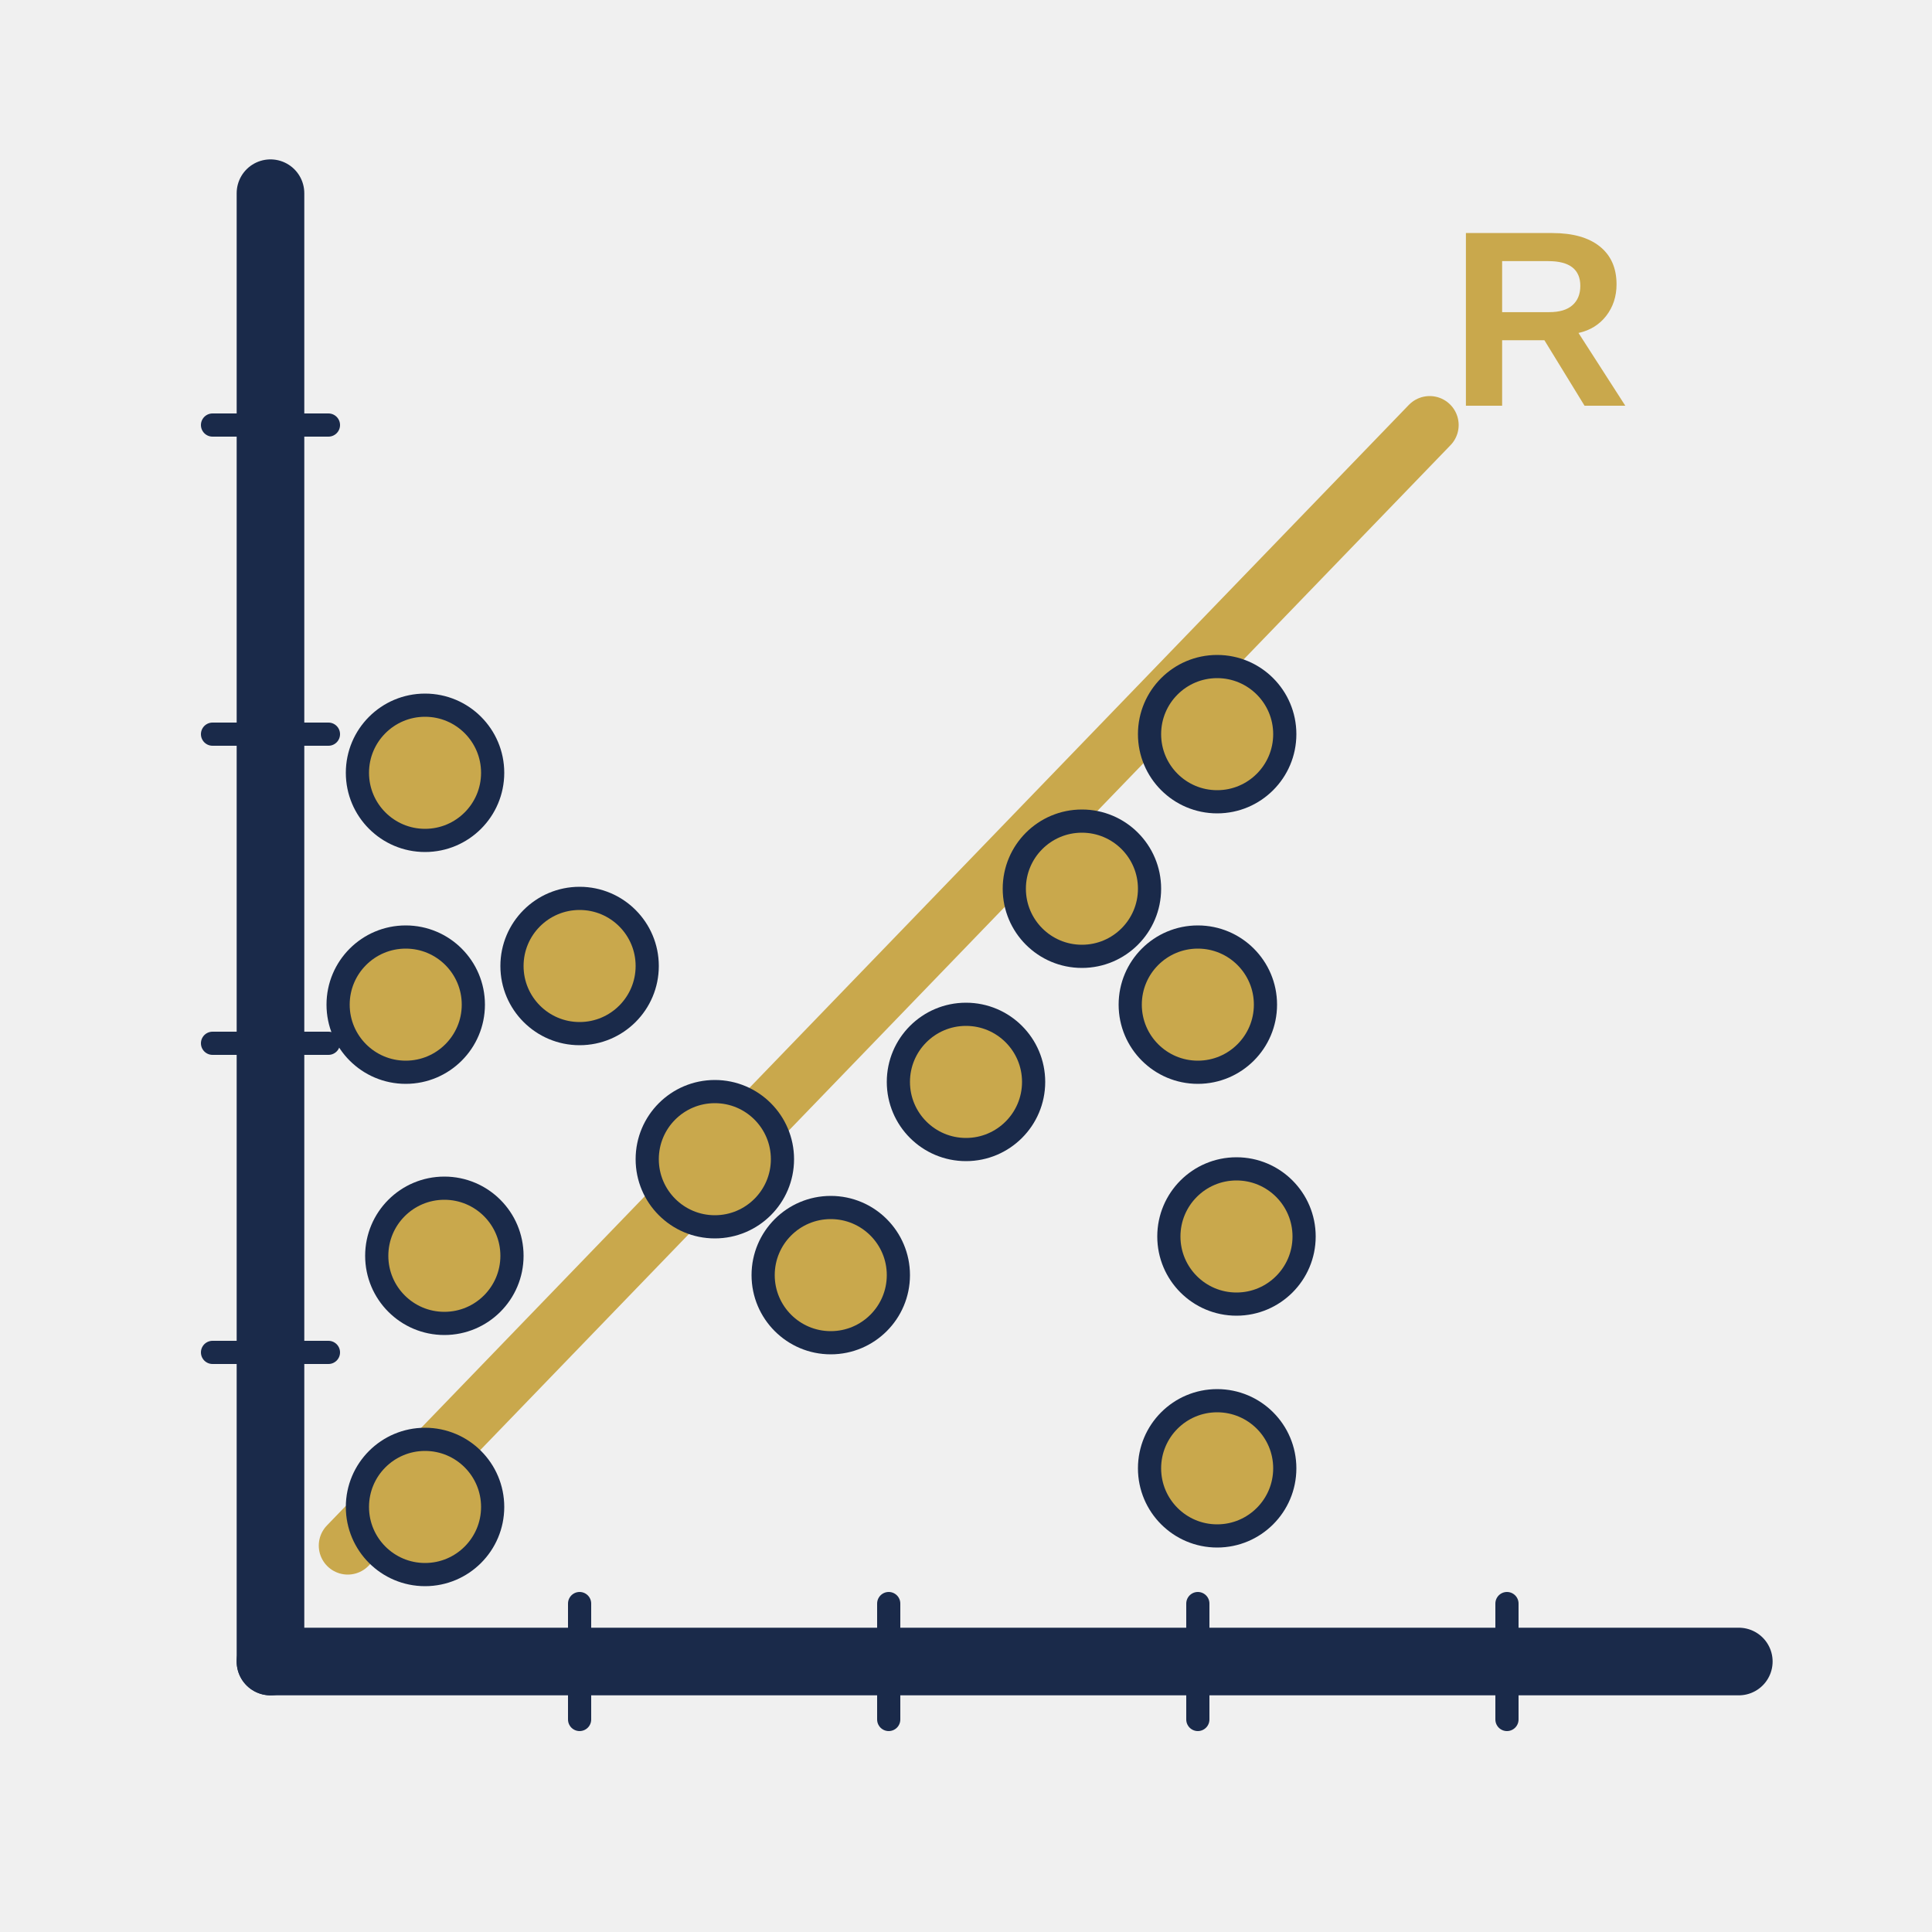
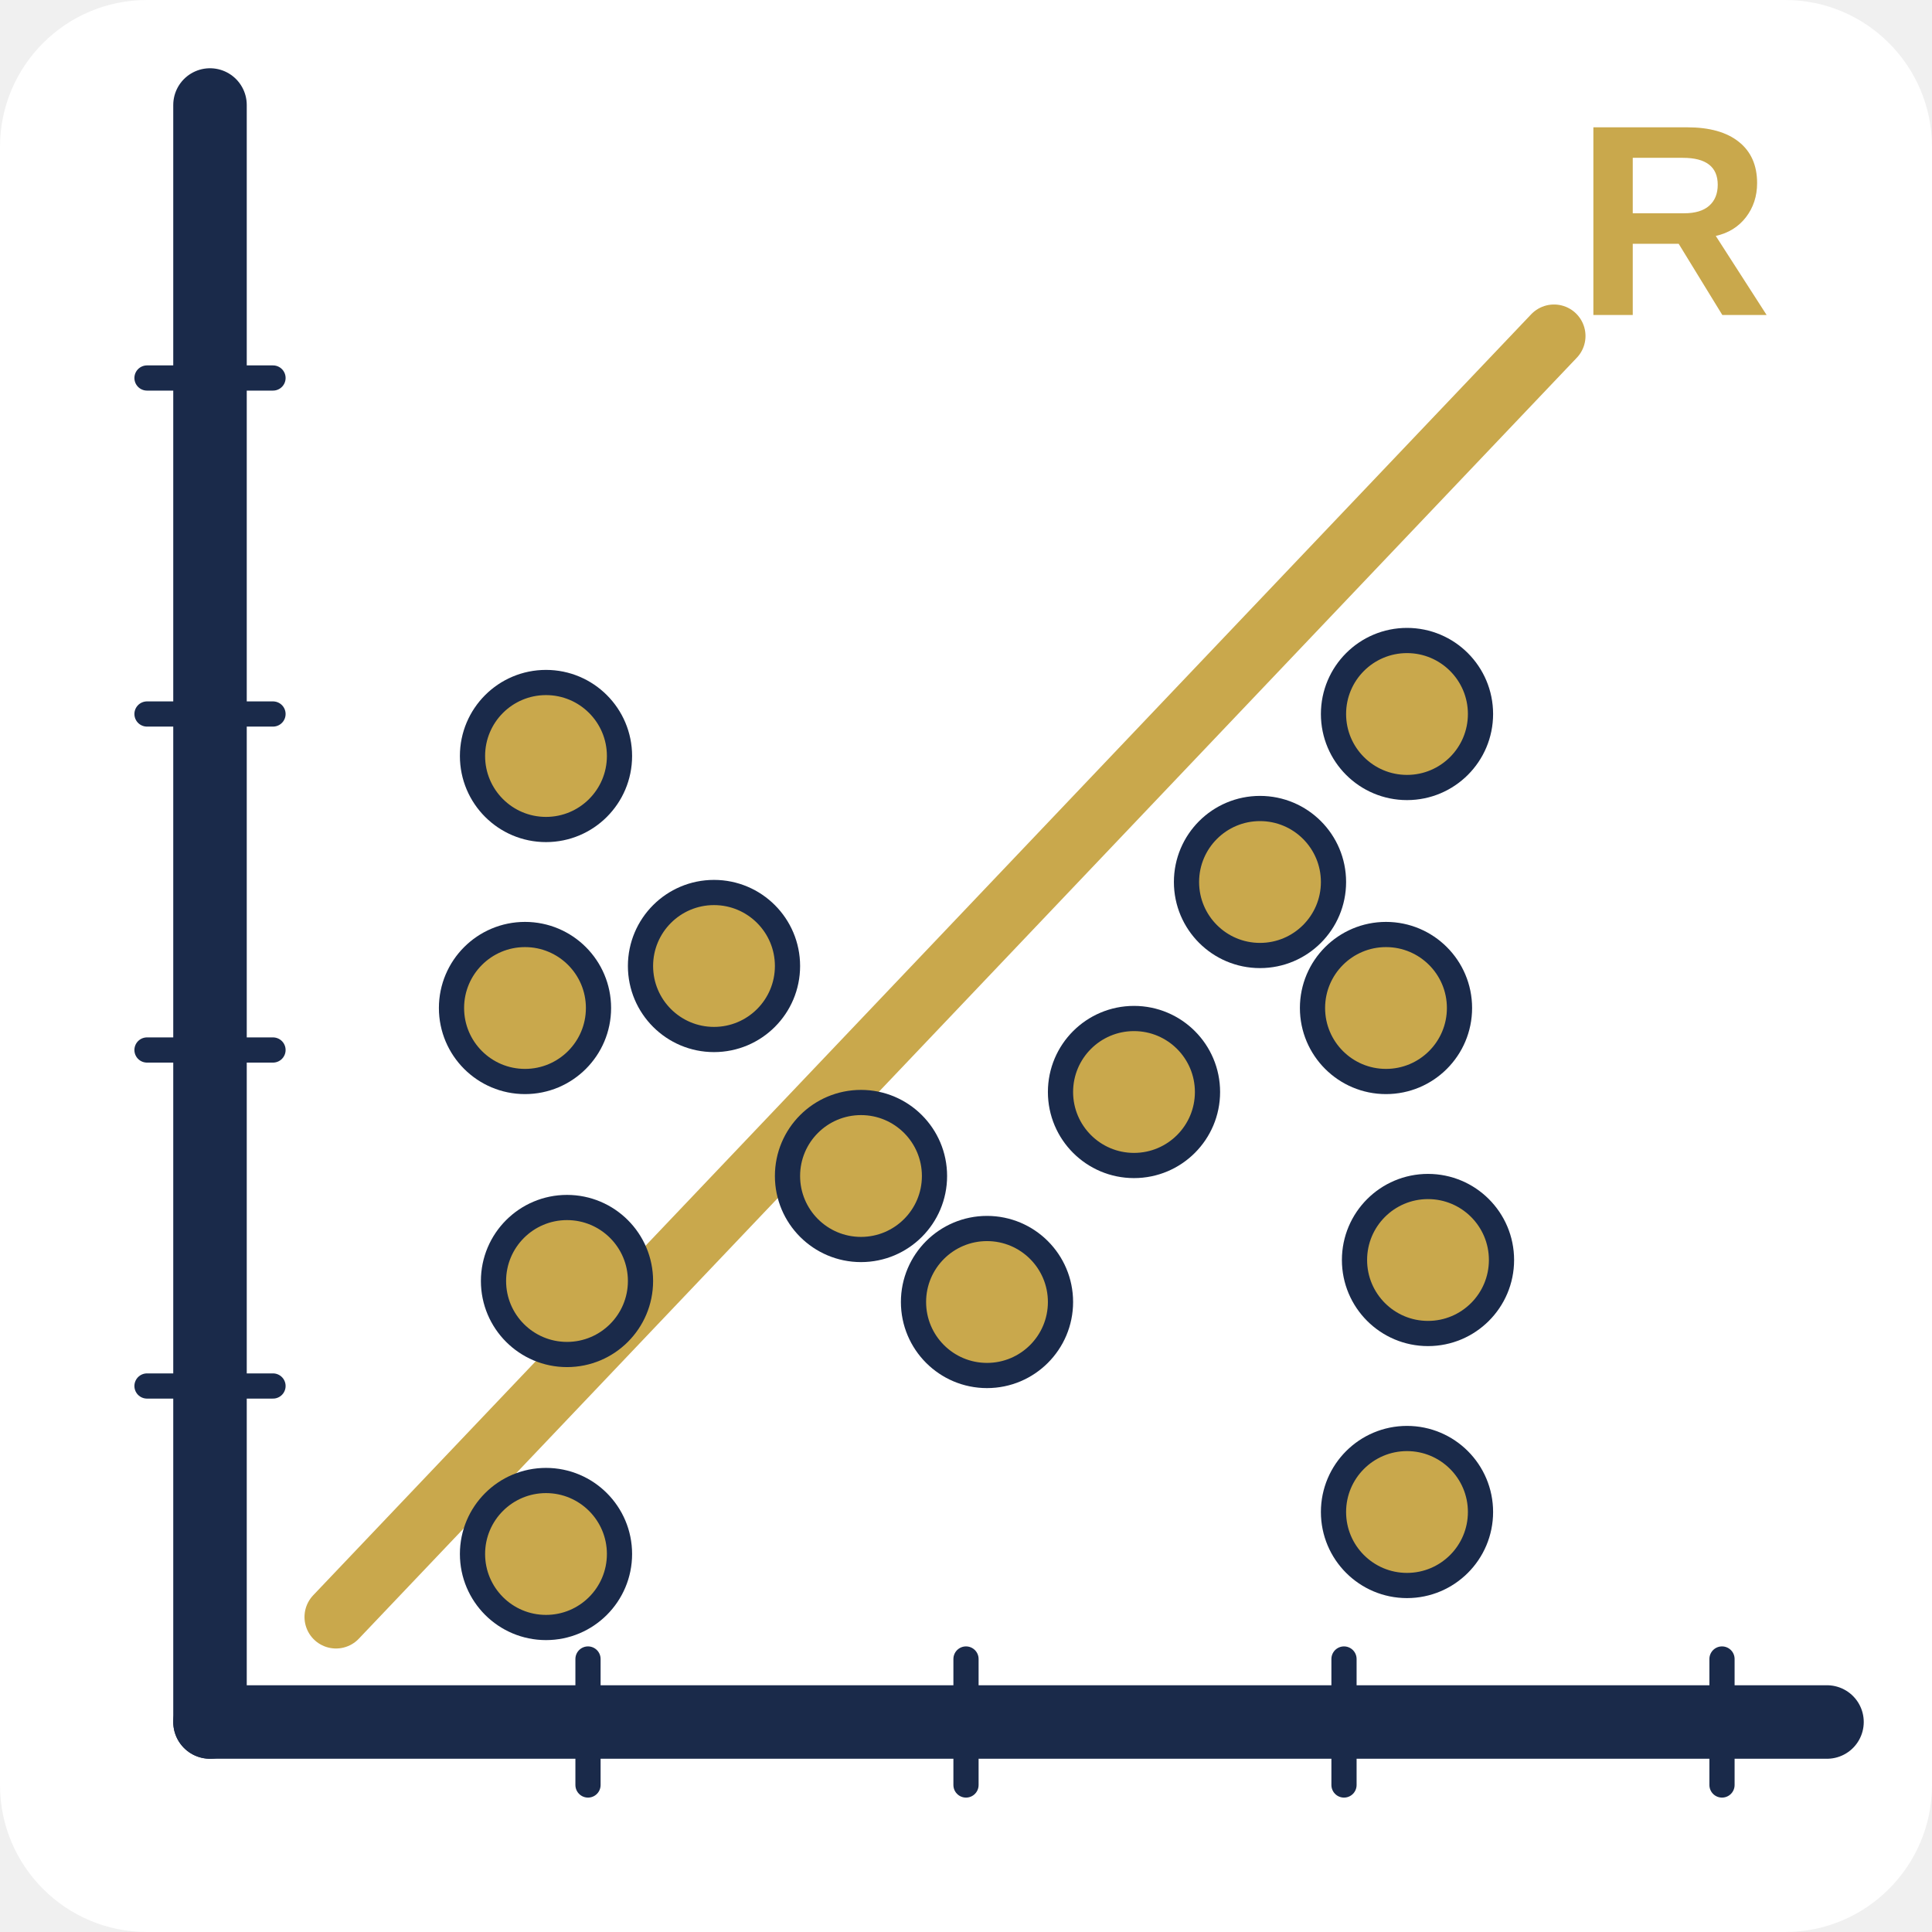
- <svg xmlns="http://www.w3.org/2000/svg" viewBox="0 0 100 100">
-   <line x1="14" y1="86" x2="14" y2="10" stroke="#1a2a4a" stroke-width="3.5" stroke-linecap="round" />
-   <line x1="14" y1="86" x2="90" y2="86" stroke="#1a2a4a" stroke-width="3.5" stroke-linecap="round" />
+ <svg xmlns="http://www.w3.org/2000/svg" viewBox="4 4 92 92">
+   <rect x="4" y="4" width="92" height="92" rx="7" fill="white" />
+   <line x1="14" y1="86" x2="14" y2="9" stroke="#1a2a4a" stroke-width="3.5" stroke-linecap="round" />
+   <line x1="14" y1="86" x2="91" y2="86" stroke="#1a2a4a" stroke-width="3.5" stroke-linecap="round" />
  <g stroke="#1a2a4a" stroke-width="1.2" stroke-linecap="round">
    <line x1="11" y1="70" x2="17" y2="70" />
    <line x1="11" y1="54" x2="17" y2="54" />
    <line x1="11" y1="38" x2="17" y2="38" />
    <line x1="11" y1="22" x2="17" y2="22" />
  </g>
  <g stroke="#1a2a4a" stroke-width="1.2" stroke-linecap="round">
-     <line x1="30" y1="83" x2="30" y2="89" />
-     <line x1="46" y1="83" x2="46" y2="89" />
-     <line x1="62" y1="83" x2="62" y2="89" />
-     <line x1="78" y1="83" x2="78" y2="89" />
+     <line x1="32" y1="83" x2="32" y2="89" />
+     <line x1="50" y1="83" x2="50" y2="89" />
+     <line x1="68" y1="83" x2="68" y2="89" />
+     <line x1="86" y1="83" x2="86" y2="89" />
  </g>
-   <line x1="18" y1="80" x2="74" y2="22" stroke="#C9A84C" stroke-width="3" stroke-linecap="round" />
-   <text x="75" y="21" font-family="Arial Black, Arial, sans-serif" font-size="13" font-weight="900" fill="#C9A84C">R</text>
+   <line x1="20" y1="81" x2="78" y2="20" stroke="#C9A84C" stroke-width="3" stroke-linecap="round" />
+   <text x="79" y="19" font-family="Arial Black, Arial, sans-serif" font-size="13" font-weight="900" fill="#C9A84C">R</text>
  <g fill="#C9A84C" stroke="#1a2a4a" stroke-width="1.2">
-     <circle cx="22" cy="78" r="3.5" />
-     <circle cx="23" cy="65" r="3.5" />
-     <circle cx="21" cy="52" r="3.5" />
-     <circle cx="22" cy="40" r="3.5" />
-     <circle cx="30" cy="50" r="3.5" />
-     <circle cx="37" cy="60" r="3.5" />
-     <circle cx="43" cy="66" r="3.5" />
-     <circle cx="50" cy="56" r="3.5" />
-     <circle cx="56" cy="46" r="3.5" />
-     <circle cx="63" cy="38" r="3.5" />
-     <circle cx="62" cy="52" r="3.5" />
-     <circle cx="64" cy="64" r="3.5" />
-     <circle cx="63" cy="76" r="3.5" />
+     <circle cx="30" cy="78" r="3.5" />
+     <circle cx="31" cy="65" r="3.5" />
+     <circle cx="29" cy="52" r="3.5" />
+     <circle cx="30" cy="40" r="3.5" />
+     <circle cx="38" cy="50" r="3.5" />
+     <circle cx="45" cy="60" r="3.5" />
+     <circle cx="51" cy="66" r="3.5" />
+     <circle cx="58" cy="56" r="3.5" />
+     <circle cx="64" cy="46" r="3.5" />
+     <circle cx="71" cy="38" r="3.5" />
+     <circle cx="70" cy="52" r="3.5" />
+     <circle cx="72" cy="64" r="3.5" />
+     <circle cx="71" cy="76" r="3.5" />
  </g>
</svg>
